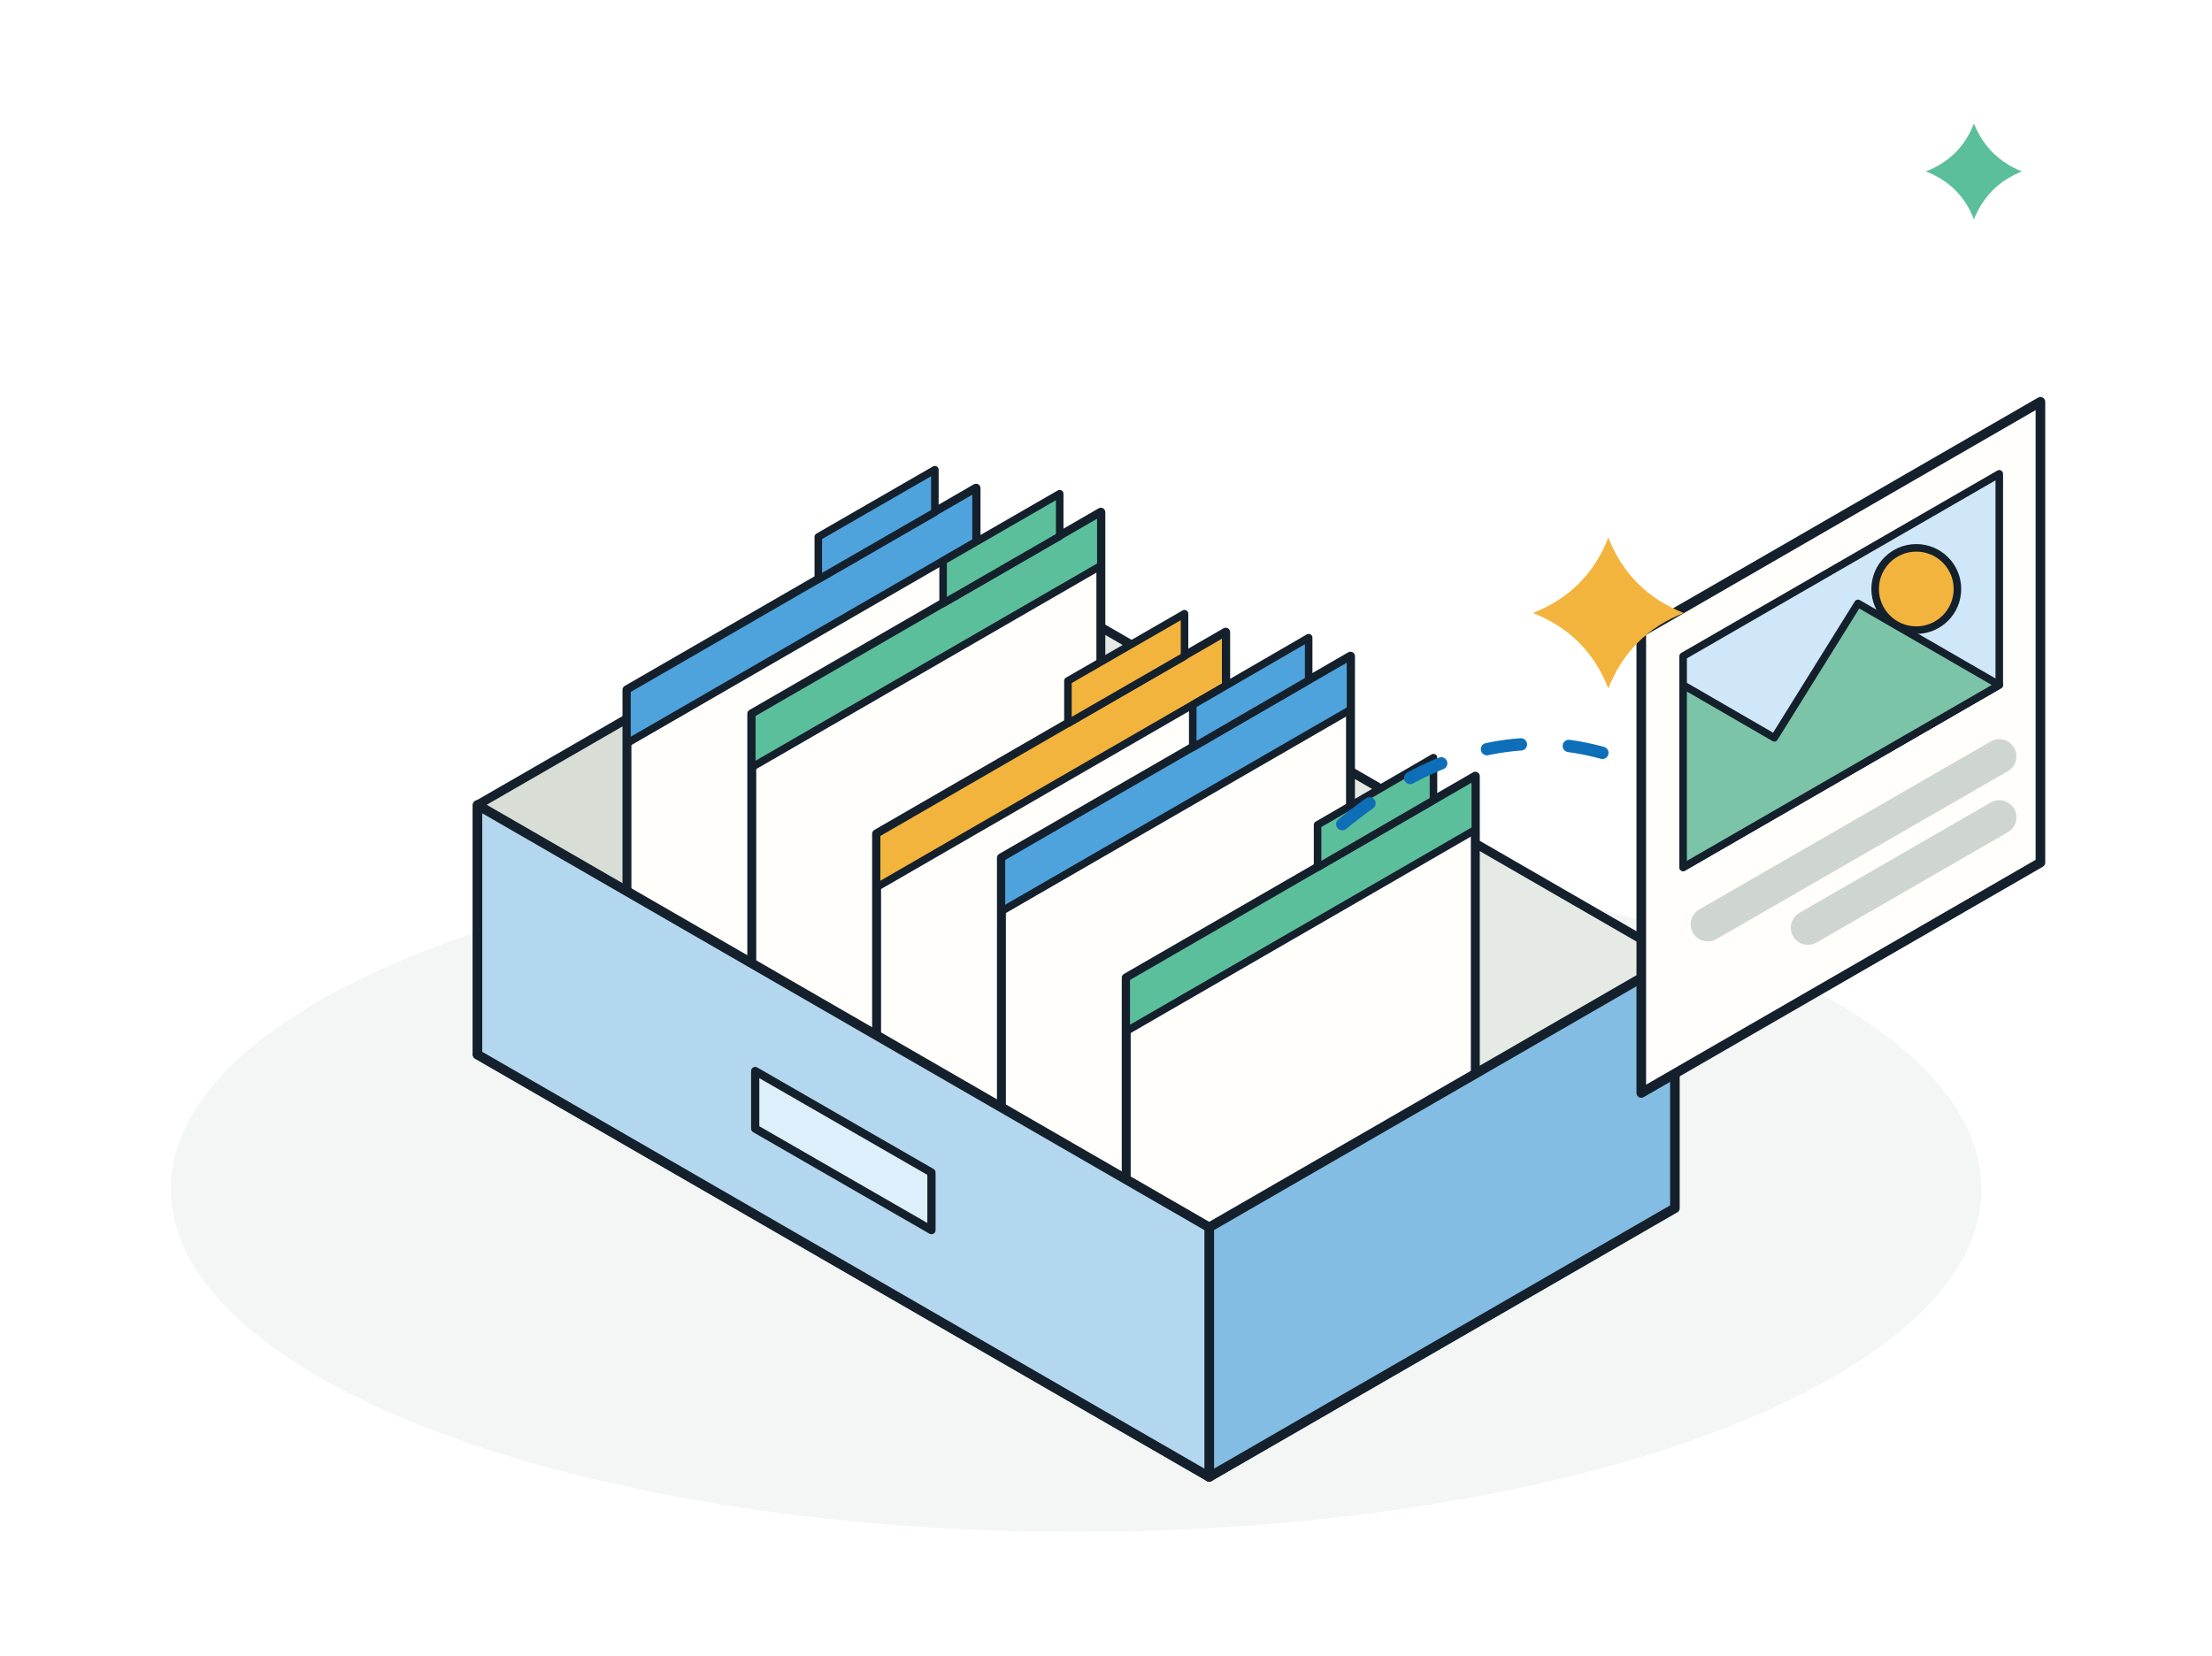
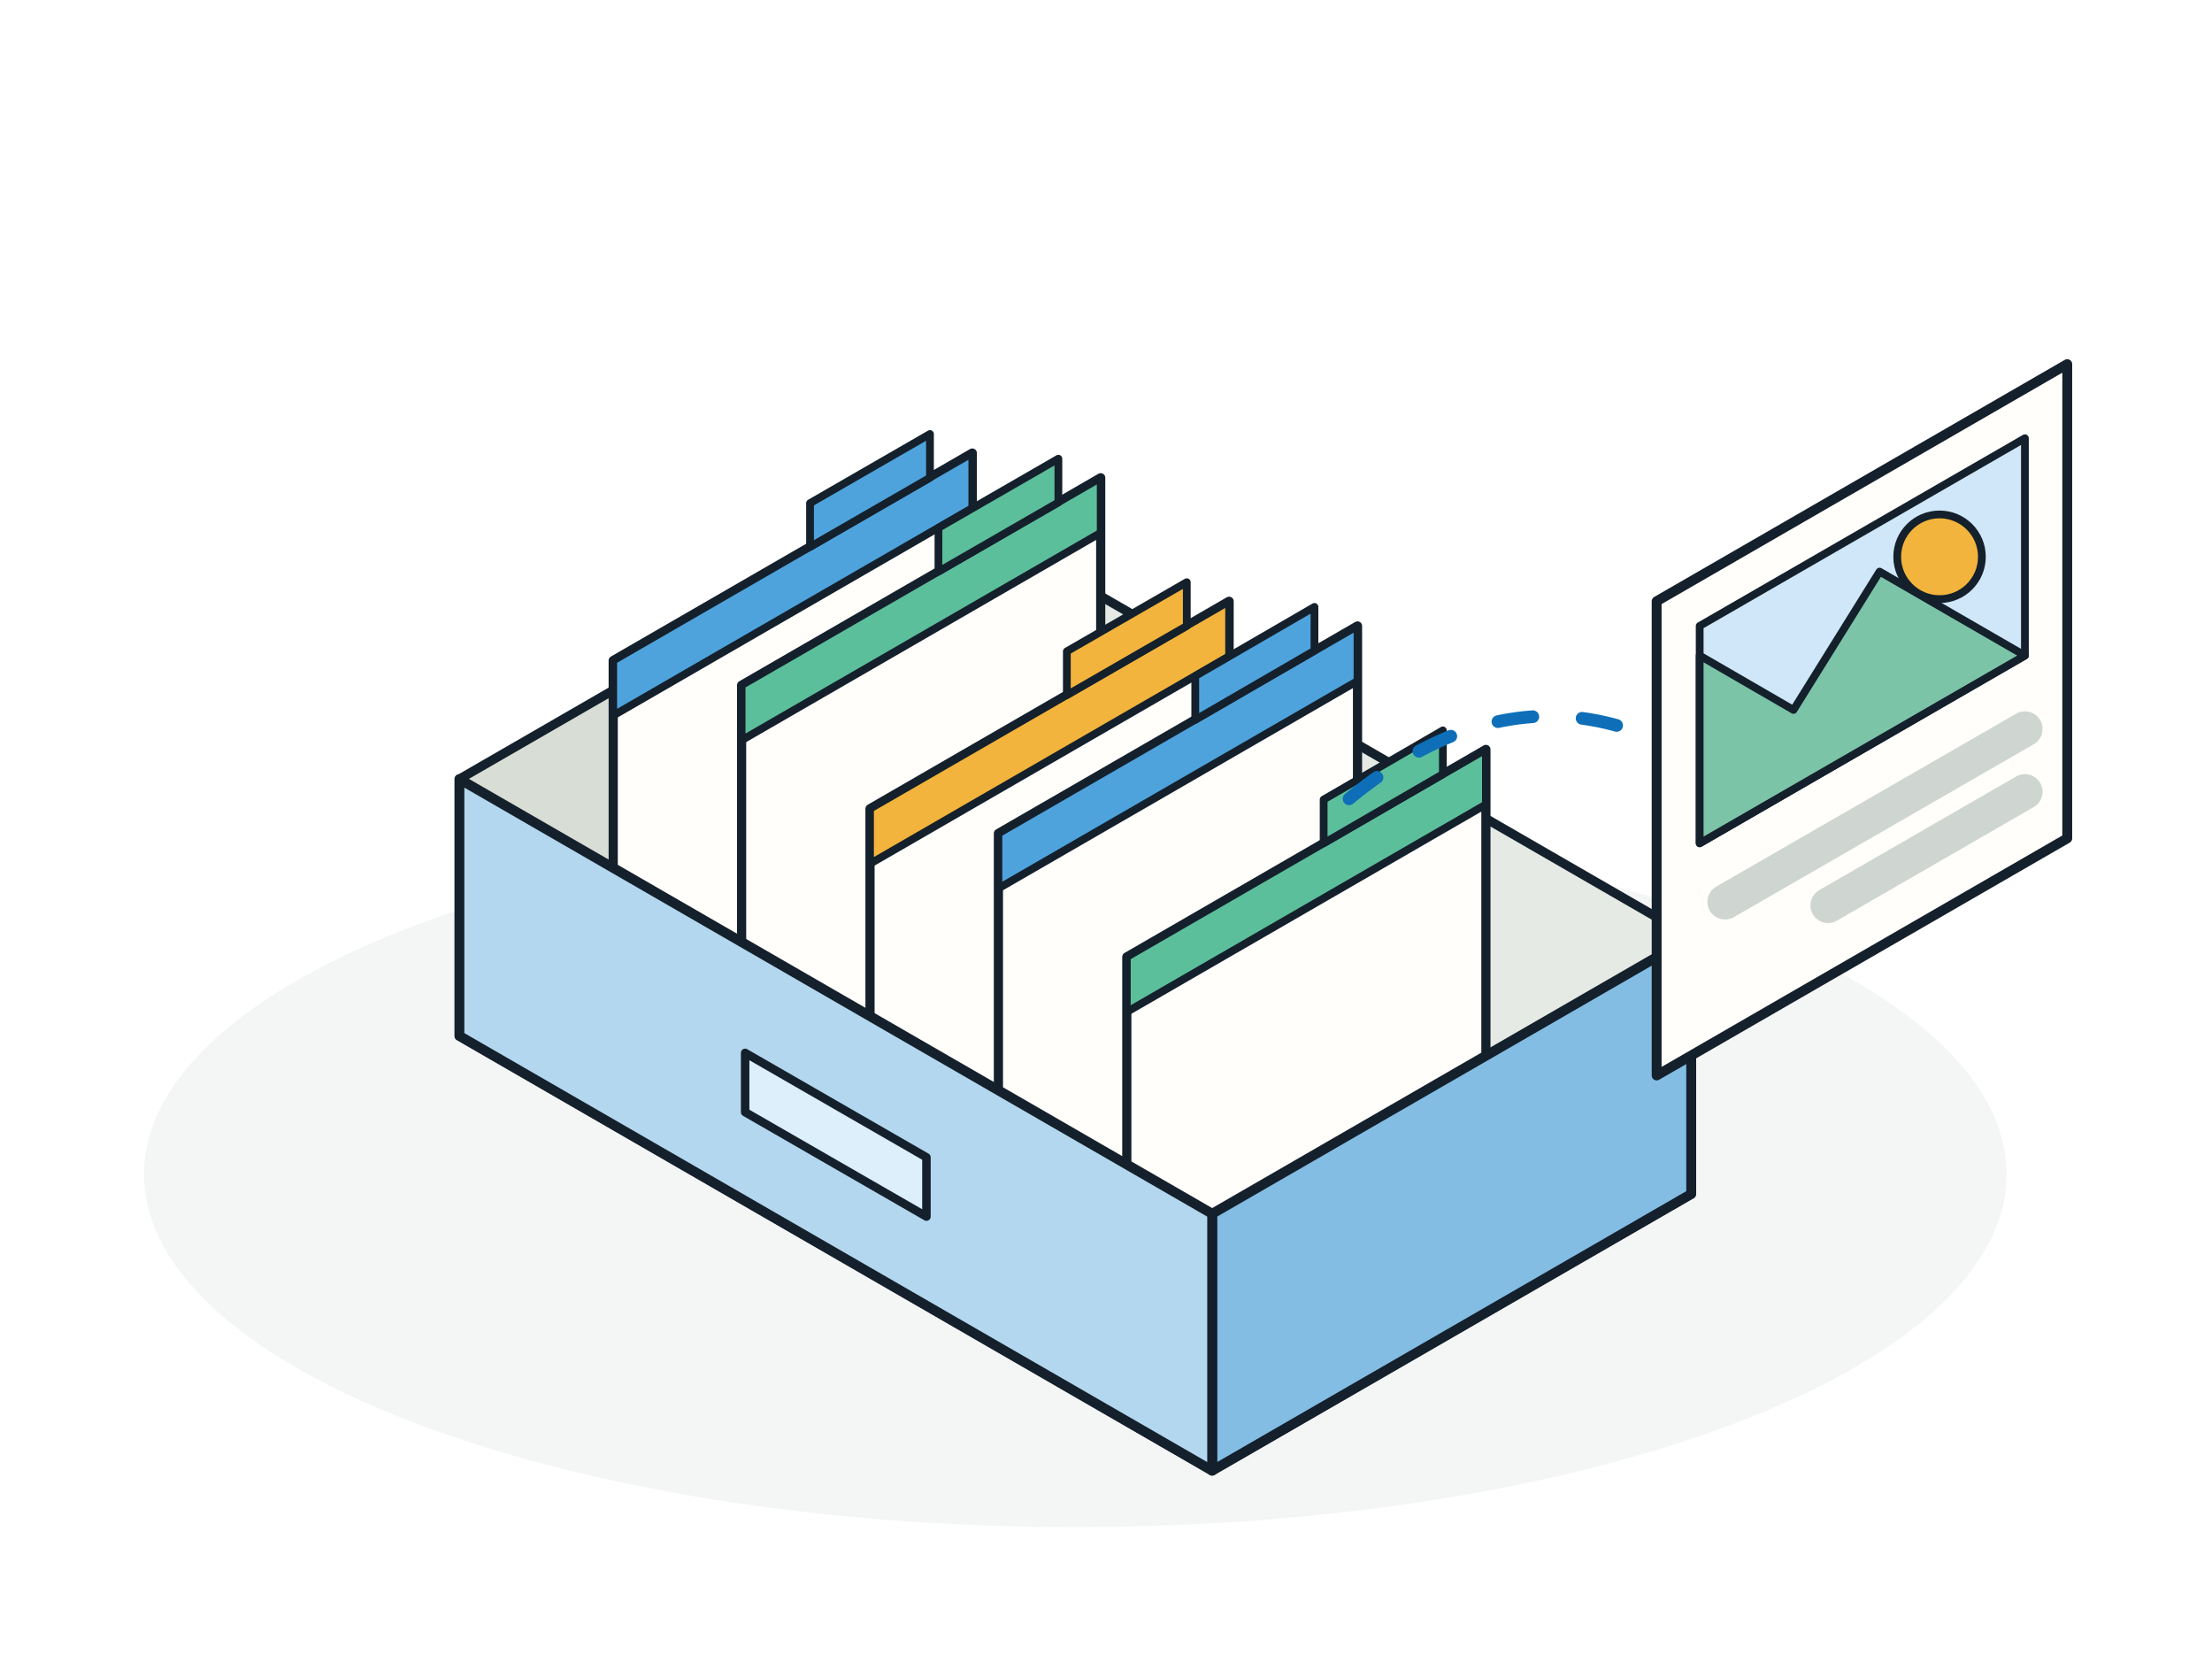
- <svg xmlns="http://www.w3.org/2000/svg" viewBox="102.8 35.4 321.9 241.4" width="322" height="241" role="img" aria-label="An archive drawer of program cards, with one pulled out">
+ <svg xmlns="http://www.w3.org/2000/svg" viewBox="107.5 42.4 312.5 234.4" width="313" height="234" role="img" aria-label="An archive drawer of program cards, with one pulled out">
  <ellipse cx="259.4" cy="208.8" rx="132" ry="50" fill="#14202b" fill-opacity="0.045" />
  <polygon points="240,150 346.7,211.6 346.7,175.2 240,113.6" fill="#e6eae5" stroke="#14202b" stroke-width="1.3" stroke-linejoin="round" />
  <polygon points="240,150 172.1,189.2 172.1,152.8 240,113.6" fill="#d8ddd6" stroke="#14202b" stroke-width="1.3" stroke-linejoin="round" />
  <polygon points="240,150 346.7,211.6 278.8,250.8 172.1,189.2" fill="#f3f5f2" stroke="#14202b" stroke-width="1.3" stroke-linejoin="round" />
  <polygon points="244.8,161.2 193.9,190.6 193.9,136 244.8,106.6" fill="#fffefb" stroke="#14202b" stroke-width="1.3" stroke-linejoin="round" />
  <polygon points="244.8,114.4 193.9,143.8 193.9,136 244.8,106.6" fill="#4ea3dd" stroke="#14202b" stroke-width="1.1" stroke-linejoin="round" />
  <polygon points="238.8,110.1 221.8,119.9 221.8,113.7 238.8,103.9" fill="#4ea3dd" stroke="#14202b" stroke-width="1.1" stroke-linejoin="round" />
  <polygon points="263,171.7 212.1,201.1 212.1,139.5 263,110.1" fill="#fffefb" stroke="#14202b" stroke-width="1.3" stroke-linejoin="round" />
  <polygon points="263,117.9 212.1,147.3 212.1,139.5 263,110.1" fill="#5cbf9b" stroke="#14202b" stroke-width="1.1" stroke-linejoin="round" />
  <polygon points="257,113.6 240,123.4 240,117.2 257,107.4" fill="#5cbf9b" stroke="#14202b" stroke-width="1.1" stroke-linejoin="round" />
  <polygon points="281.2,182.2 230.3,211.6 230.3,157 281.2,127.6" fill="#fffefb" stroke="#14202b" stroke-width="1.3" stroke-linejoin="round" />
  <polygon points="281.2,135.4 230.3,164.8 230.3,157 281.2,127.6" fill="#f2b43c" stroke="#14202b" stroke-width="1.1" stroke-linejoin="round" />
  <polygon points="275.2,131.1 258.2,140.9 258.2,134.7 275.2,124.9" fill="#f2b43c" stroke="#14202b" stroke-width="1.1" stroke-linejoin="round" />
  <polygon points="299.4,192.7 248.5,222.1 248.5,160.5 299.4,131.1" fill="#fffefb" stroke="#14202b" stroke-width="1.3" stroke-linejoin="round" />
  <polygon points="299.4,138.9 248.5,168.3 248.5,160.5 299.4,131.1" fill="#4ea3dd" stroke="#14202b" stroke-width="1.1" stroke-linejoin="round" />
  <polygon points="293.3,134.6 276.4,144.4 276.4,138.2 293.3,128.4" fill="#4ea3dd" stroke="#14202b" stroke-width="1.1" stroke-linejoin="round" />
  <polygon points="317.6,203.2 266.7,232.6 266.7,178 317.6,148.6" fill="#fffefb" stroke="#14202b" stroke-width="1.3" stroke-linejoin="round" />
  <polygon points="317.6,156.4 266.7,185.8 266.7,178 317.6,148.6" fill="#5cbf9b" stroke="#14202b" stroke-width="1.1" stroke-linejoin="round" />
  <polygon points="311.5,152.1 294.6,161.9 294.6,155.7 311.5,145.9" fill="#5cbf9b" stroke="#14202b" stroke-width="1.1" stroke-linejoin="round" />
  <polygon points="346.7,211.6 278.8,250.8 278.8,214.4 346.7,175.2" fill="#83bde4" stroke="#14202b" stroke-width="1.4" stroke-linejoin="round" />
  <polygon points="172.1,189.2 278.8,250.8 278.8,214.4 172.1,152.8" fill="#b3d7ee" stroke="#14202b" stroke-width="1.4" stroke-linejoin="round" />
  <polygon points="212.6,200 238.3,214.8 238.3,206.4 212.6,191.6" fill="#dceffb" stroke="#14202b" stroke-width="1.2" stroke-linejoin="round" />
  <path d="M298.2 155.6 Q334.6 125.6 370.9 172.4" fill="none" stroke="#0e6fb8" stroke-width="1.8" stroke-dasharray="5 7" stroke-linecap="round" />
  <path d="M361.6 169.5 L370.9 172.4 L370.5 162.6" fill="none" stroke="#0e6fb8" stroke-width="1.8" stroke-linecap="round" stroke-linejoin="round" />
  <polygon points="400,161.2 341.8,194.8 341.8,127.6 400,94" fill="#fffefb" stroke="#14202b" stroke-width="1.4" stroke-linejoin="round" />
  <polygon points="394,135.3 347.9,161.9 347.9,131.1 394,104.5" fill="#cfe7f8" stroke="#14202b" stroke-width="1.1" stroke-linejoin="round" />
  <polygon points="394,135.3 373.4,123.4 361.2,143 347.9,135.3 347.9,161.9" fill="#7cc4a8" stroke="#14202b" stroke-width="1.1" stroke-linejoin="round" />
  <circle cx="381.9" cy="121.3" r="6" fill="#f2b43c" stroke="#14202b" stroke-width="1.1" />
  <line x1="394" y1="145.7" x2="351.5" y2="170.2" stroke="#cfd6d1" stroke-width="5" stroke-linecap="round" />
  <line x1="394" y1="154.6" x2="366.1" y2="170.7" stroke="#cfd6d1" stroke-width="5" stroke-linecap="round" />
-   <path d="M337 113.8 Q340.1 121.7 348 124.8 Q340.1 127.9 337 135.8 Q333.9 127.9 326 124.8 Q333.9 121.7 337 113.8Z" fill="#f2b43c" />
-   <path d="M390.3 53.4 Q392.3 58.4 397.3 60.4 Q392.3 62.4 390.3 67.4 Q388.4 62.4 383.3 60.4 Q388.4 58.4 390.3 53.4Z" fill="#5cbf9b" />
</svg>
